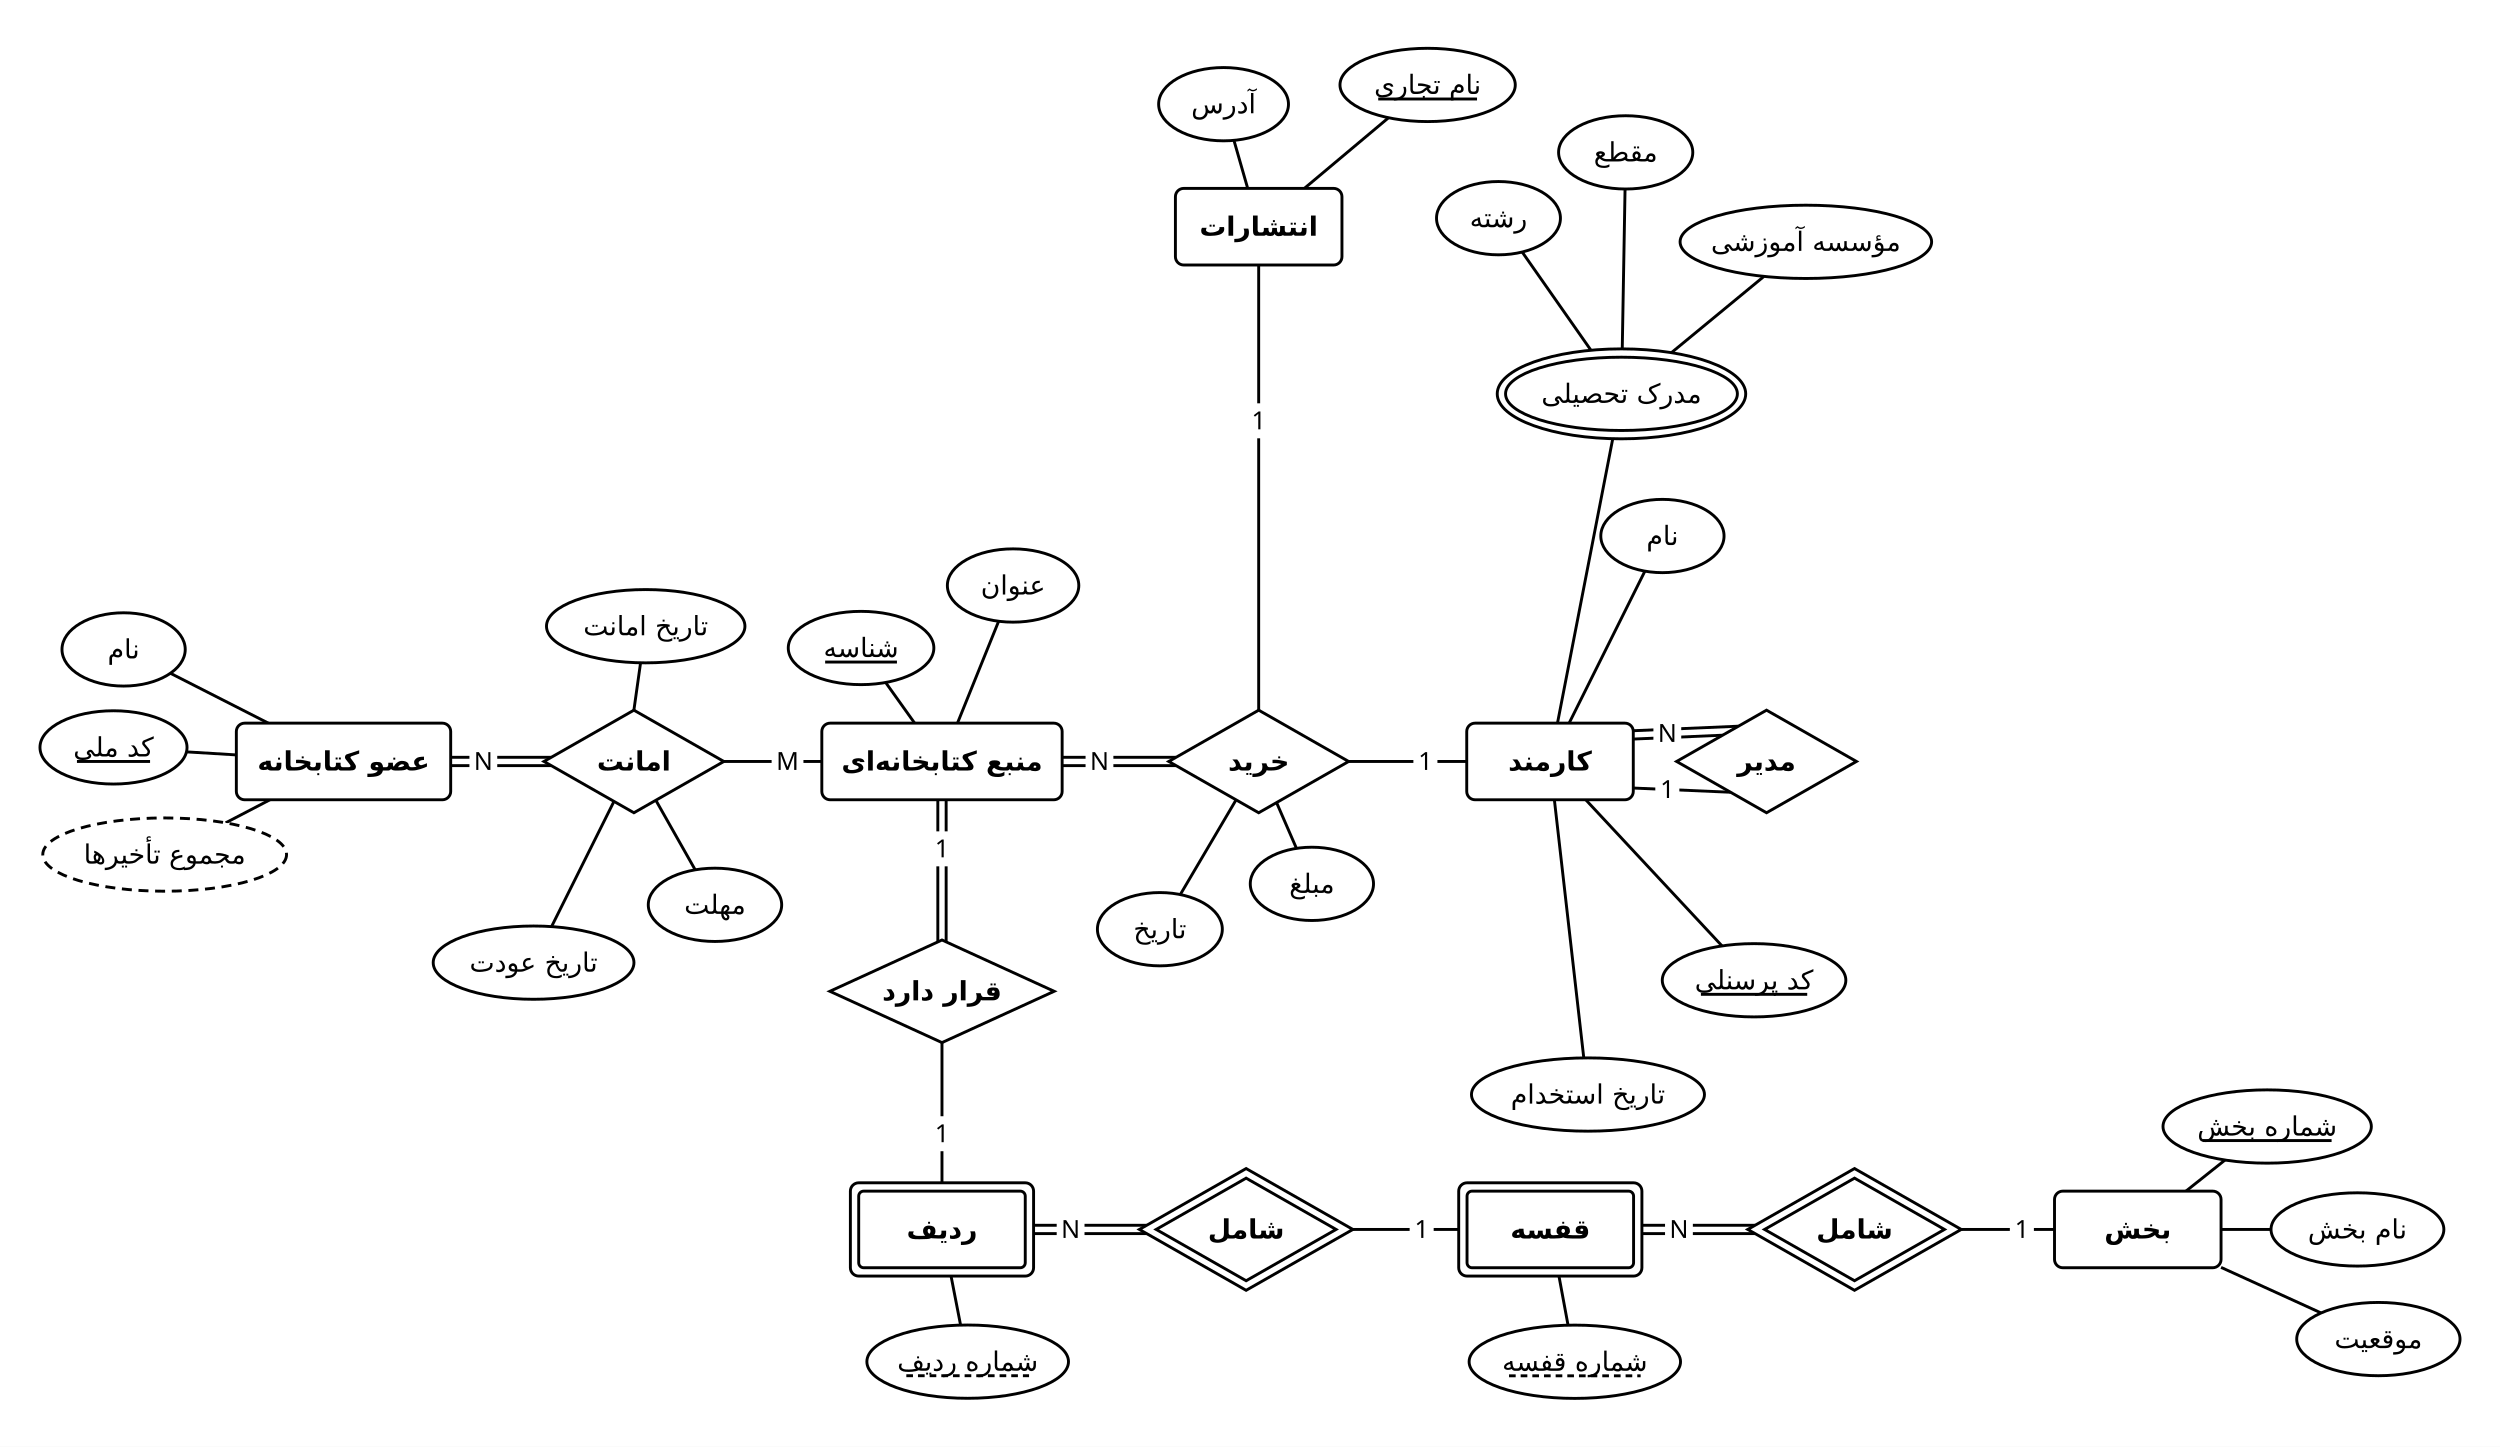
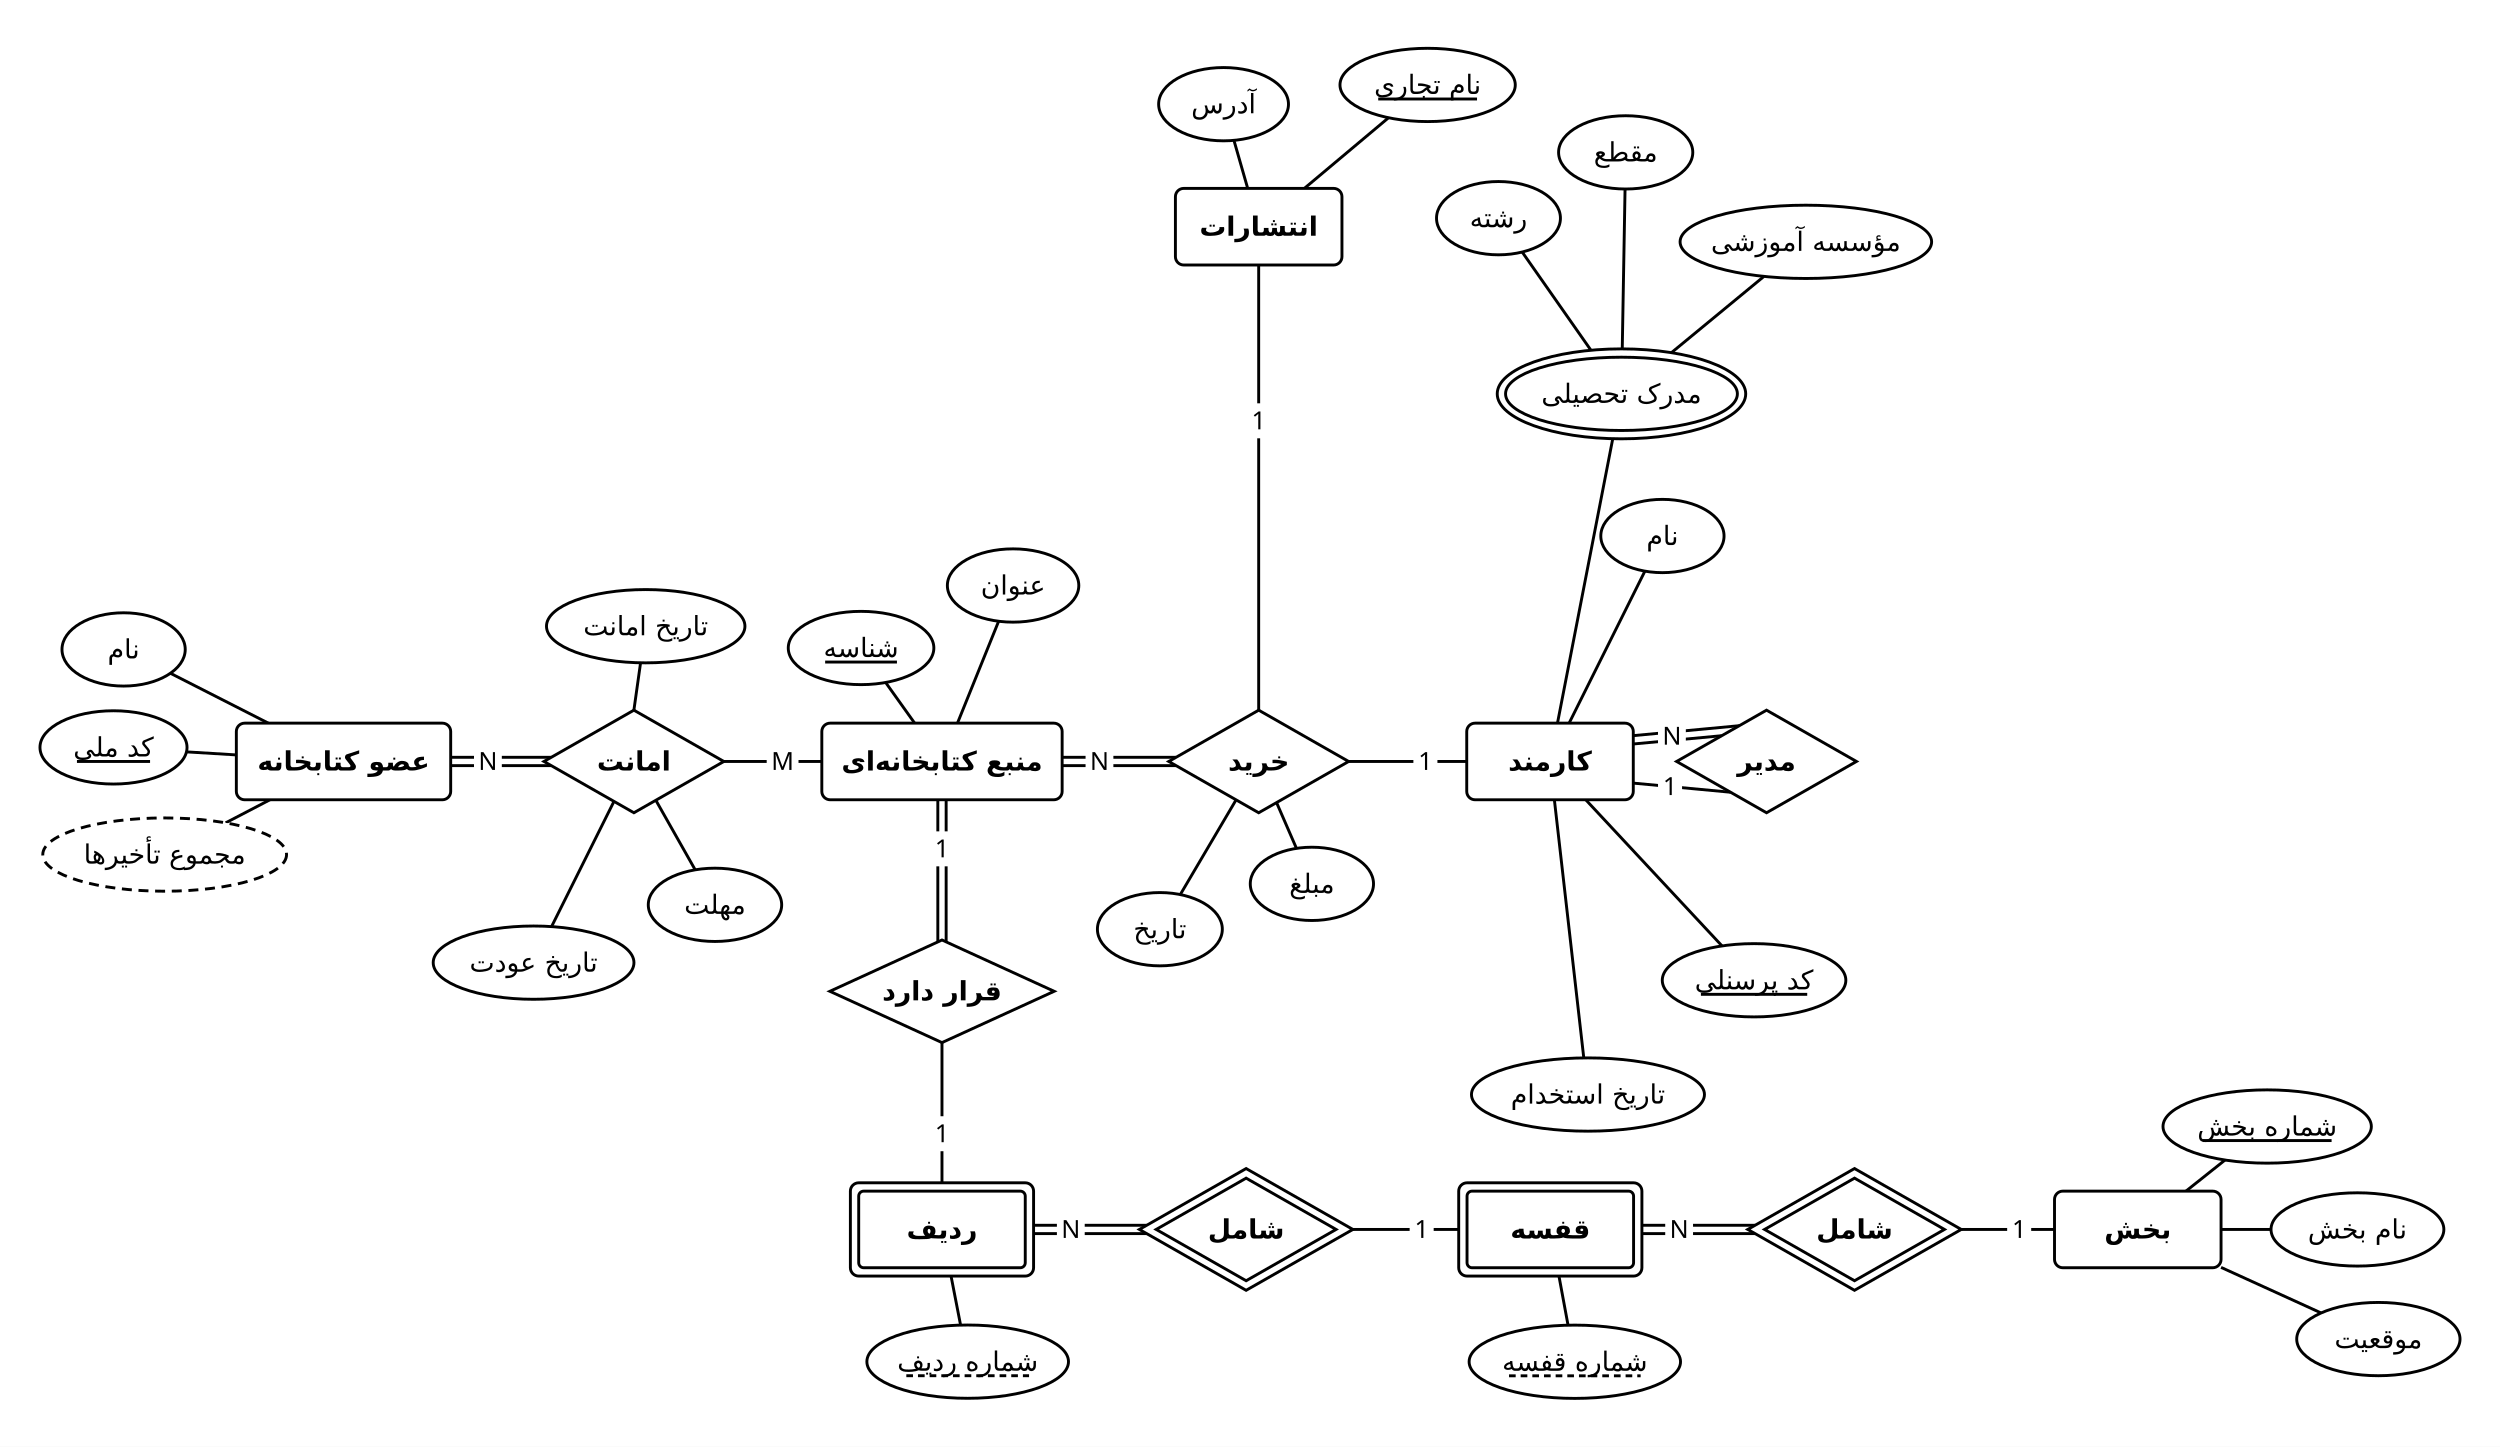
<svg xmlns="http://www.w3.org/2000/svg" viewBox="-24 -29 1501.09 868.65" width="1501.09" height="868.65">
  <style>
text { font-family: 'Vazirmatn', sans-serif; fill: #000000; }
.line { stroke: #000000; stroke-width: 1.75; fill: none; }
.shape { stroke: #000000; stroke-width: 1.75; fill: #ffffff; }
.outline { stroke: #000000; stroke-width: 1.75; fill: none; }
.dashed { stroke-dasharray: 6 4; }
.knockout { fill: #ffffff; stroke: none; }
</style>
  <rect x="-24" y="-29" width="1501.09" height="868.65" fill="#ffffff" />
  <g class="lines">
    <line class="line" x1="137.12" y1="405.21" x2="78.31" y2="375.25" />
    <line class="line" x1="117.91" y1="424.28" x2="87.97" y2="422.45" />
    <line class="line" x1="138.08" y1="451.21" x2="111.47" y2="465.07" />
    <line class="line" x1="550.89" y1="405.21" x2="575.62" y2="344.02" />
    <line class="line" x1="525.2" y1="405.21" x2="507.77" y2="380.79" />
    <line class="line" x1="928.13" y1="451.21" x2="1009.97" y2="538.98" />
    <line class="line" x1="918.15" y1="405.21" x2="963.66" y2="313.93" />
    <line class="line" x1="909.3" y1="451.21" x2="926.96" y2="606.21" />
    <line class="line" x1="911.16" y1="405.21" x2="944.36" y2="234.41" />
    <line class="line" x1="979.58" y1="182.76" x2="1035.14" y2="136.96" />
    <line class="line" x1="950.06" y1="180.48" x2="951.74" y2="84.49" />
    <line class="line" x1="931.26" y1="181.3" x2="889.97" y2="122.33" />
    <line class="line" x1="759.17" y1="84.12" x2="809.73" y2="41.69" />
    <line class="line" x1="725.17" y1="84.12" x2="716.9" y2="55.28" />
    <line class="line" x1="1288.52" y1="686.2" x2="1311.99" y2="667.52" />
    <line class="line" x1="1309.6" y1="709.2" x2="1339.6" y2="709.2" />
    <line class="line" x1="1309.6" y1="731.98" x2="1369.66" y2="759.35" />
    <line class="line" x1="912.05" y1="737.2" x2="917.51" y2="766.69" />
    <line class="line" x1="547.04" y1="737.2" x2="552.77" y2="766.65" />
    <line class="line" x1="369.78" y1="451.5" x2="393.42" y2="493.28" />
    <line class="line" x1="344.65" y1="452.19" x2="307.17" y2="527.37" />
    <line class="line" x1="356.61" y1="397.41" x2="360.62" y2="368.97" />
    <line class="line" x1="742.49" y1="452.89" x2="754.45" y2="480.41" />
    <line class="line" x1="718.18" y1="451.27" x2="684.68" y2="508.14" />
    <line class="line" x1="246.61" y1="425.71" x2="306.99" y2="425.71" />
    <line class="line" x1="246.61" y1="430.71" x2="306.99" y2="430.71" />
    <line class="line" x1="469.45" y1="428.21" x2="410.61" y2="428.21" />
    <line class="line" x1="613.75" y1="425.71" x2="682.14" y2="425.71" />
    <line class="line" x1="613.75" y1="430.71" x2="682.14" y2="430.71" />
    <line class="line" x1="856.68" y1="428.21" x2="785.76" y2="428.21" />
    <line class="line" x1="731.76" y1="130.12" x2="731.76" y2="397.41" />
-     <line class="line" x1="956.68" y1="409.75" x2="1019.83" y2="407.03" />
-     <line class="line" x1="956.68" y1="414.76" x2="1010.34" y2="412.44" />
-     <line class="line" x1="956.68" y1="444.17" x2="1015.08" y2="446.69" />
+     <line class="line" x1="956.68" y1="412.7" x2="1020.35" y2="406.73" />
+     <line class="line" x1="956.68" y1="417.72" x2="1009.82" y2="412.74" />
+     <line class="line" x1="956.68" y1="441.21" x2="1015.08" y2="446.69" />
    <line class="line" x1="544.1" y1="451.21" x2="544.1" y2="536.55" />
    <line class="line" x1="539.1" y1="451.21" x2="539.1" y2="536.55" />
    <line class="line" x1="541.6" y1="681.2" x2="541.6" y2="597.01" />
    <line class="line" x1="1209.6" y1="709.2" x2="1153.6" y2="709.2" />
    <line class="line" x1="961.86" y1="706.7" x2="1029.8" y2="706.7" />
    <line class="line" x1="961.86" y1="711.7" x2="1029.8" y2="711.7" />
    <line class="line" x1="851.86" y1="709.2" x2="788.3" y2="709.2" />
    <line class="line" x1="596.6" y1="706.7" x2="664.5" y2="706.7" />
    <line class="line" x1="596.6" y1="711.7" x2="664.5" y2="711.7" />
  </g>
  <g class="shapes">
    <g class="entity" data-id="entity:عضو کتابخانه">
      <rect class="shape" x="117.91" y="405.21" width="128.7" height="46" rx="5" />
      <text x="182.26" y="433.65" font-size="16" font-weight="bold" text-anchor="middle" direction="rtl">عضو کتابخانه</text>
    </g>
    <g class="attribute" data-id="attr:entity:عضو کتابخانه/نام">
      <ellipse class="shape" cx="50.22" cy="360.94" rx="37" ry="22" />
      <text x="50.22" y="366.38" font-size="16" text-anchor="middle" direction="rtl">نام</text>
    </g>
    <g class="attribute" data-id="attr:entity:عضو کتابخانه/کد ملی">
      <ellipse class="shape" cx="44.15" cy="419.77" rx="44.15" ry="22" />
      <text x="44.15" y="425.21" font-size="16" text-anchor="middle" direction="rtl">کد ملی</text>
      <line class="line" x1="22.2" y1="428.21" x2="66.1" y2="428.21" stroke-width="1" />
    </g>
    <g class="attribute" data-id="attr:entity:عضو کتابخانه/مجموع تأخیرها">
      <ellipse class="shape dashed" cx="74.87" cy="484.12" rx="73.19" ry="22" />
      <text x="74.87" y="489.56" font-size="16" text-anchor="middle" direction="rtl">مجموع تأخیرها</text>
    </g>
    <g class="entity" data-id="entity:منبع کتابخانه‌ای">
      <rect class="shape" x="469.45" y="405.21" width="144.3" height="46" rx="5" />
      <text x="541.6" y="433.65" font-size="16" font-weight="bold" text-anchor="middle" direction="rtl">منبع کتابخانه‌ای</text>
    </g>
    <g class="attribute" data-id="attr:entity:منبع کتابخانه‌ای/عنوان">
      <ellipse class="shape" cx="584.29" cy="322.56" rx="39.46" ry="22" />
      <text x="584.29" y="328" font-size="16" text-anchor="middle" direction="rtl">عنوان</text>
    </g>
    <g class="attribute" data-id="attr:entity:منبع کتابخانه‌ای/شناسه">
      <ellipse class="shape" cx="493.01" cy="360.08" rx="43.71" ry="22" />
      <text x="493.01" y="365.52" font-size="16" text-anchor="middle" direction="rtl">شناسه</text>
      <line class="line" x1="471.45" y1="368.52" x2="514.56" y2="368.52" stroke-width="1" />
    </g>
    <g class="entity" data-id="entity:کارمند">
      <rect class="shape" x="856.68" y="405.21" width="100" height="46" rx="5" />
      <text x="906.68" y="433.65" font-size="16" font-weight="bold" text-anchor="middle" direction="rtl">کارمند</text>
    </g>
    <g class="attribute" data-id="attr:entity:کارمند/کد پرسنلی">
      <ellipse class="shape" cx="1029.2" cy="559.59" rx="55.11" ry="22" />
      <text x="1029.2" y="565.03" font-size="16" text-anchor="middle" direction="rtl">کد پرسنلی</text>
      <line class="line" x1="997.28" y1="568.03" x2="1061.12" y2="568.03" stroke-width="1" />
    </g>
    <g class="attribute" data-id="attr:entity:کارمند/نام">
      <ellipse class="shape" cx="974.18" cy="292.84" rx="37" ry="22" />
      <text x="974.18" y="298.28" font-size="16" text-anchor="middle" direction="rtl">نام</text>
    </g>
    <g class="attribute" data-id="attr:entity:کارمند/تاریخ استخدام">
      <ellipse class="shape" cx="929.47" cy="628.2" rx="69.95" ry="22" />
      <text x="929.47" y="633.64" font-size="16" text-anchor="middle" direction="rtl">تاریخ استخدام</text>
    </g>
    <g class="attribute" data-id="attr:entity:کارمند/مدرک تحصیلی">
      <ellipse class="shape" cx="949.59" cy="207.48" rx="74.6" ry="27" />
      <ellipse class="outline" cx="949.59" cy="207.48" rx="69.6" ry="22" />
      <text x="949.59" y="212.92" font-size="16" text-anchor="middle" direction="rtl">مدرک تحصیلی</text>
    </g>
    <g class="attribute" data-id="attr:attr:entity:کارمند/مدرک تحصیلی/مؤسسه آموزشی">
      <ellipse class="shape" cx="1060.3" cy="116.21" rx="75.52" ry="22" />
      <text x="1060.3" y="121.65" font-size="16" text-anchor="middle" direction="rtl">مؤسسه آموزشی</text>
    </g>
    <g class="attribute" data-id="attr:attr:entity:کارمند/مدرک تحصیلی/مقطع">
      <ellipse class="shape" cx="952.12" cy="62.49" rx="40.29" ry="22" />
      <text x="952.12" y="67.93" font-size="16" text-anchor="middle" direction="rtl">مقطع</text>
    </g>
    <g class="attribute" data-id="attr:attr:entity:کارمند/مدرک تحصیلی/رشته">
      <ellipse class="shape" cx="875.74" cy="102" rx="37.2" ry="22" />
      <text x="875.74" y="107.44" font-size="16" text-anchor="middle" direction="rtl">رشته</text>
    </g>
    <g class="entity" data-id="entity:انتشارات">
      <rect class="shape" x="681.76" y="84.12" width="100" height="46" rx="5" />
      <text x="731.76" y="112.56" font-size="16" font-weight="bold" text-anchor="middle" direction="rtl">انتشارات</text>
    </g>
    <g class="attribute" data-id="attr:entity:انتشارات/نام تجاری">
      <ellipse class="shape" cx="833.2" cy="22" rx="52.63" ry="22" />
      <text x="833.2" y="27.44" font-size="16" text-anchor="middle" direction="rtl">نام تجاری</text>
      <line class="line" x1="803.53" y1="30.44" x2="862.86" y2="30.44" stroke-width="1" />
    </g>
    <g class="attribute" data-id="attr:entity:انتشارات/آدرس">
      <ellipse class="shape" cx="710.67" cy="33.56" rx="38.98" ry="22" />
      <text x="710.67" y="39" font-size="16" text-anchor="middle" direction="rtl">آدرس</text>
    </g>
    <g class="entity" data-id="entity:بخش">
      <rect class="shape" x="1209.6" y="686.2" width="100" height="46" rx="5" />
      <text x="1259.6" y="714.64" font-size="16" font-weight="bold" text-anchor="middle" direction="rtl">بخش</text>
    </g>
    <g class="attribute" data-id="attr:entity:بخش/شماره بخش">
      <ellipse class="shape" cx="1337.29" cy="647.4" rx="62.55" ry="22" />
      <text x="1337.29" y="652.84" font-size="16" text-anchor="middle" direction="rtl">شماره بخش</text>
      <line class="line" x1="1298.61" y1="655.84" x2="1375.97" y2="655.84" stroke-width="1" />
    </g>
    <g class="attribute" data-id="attr:entity:بخش/نام بخش">
      <ellipse class="shape" cx="1391.49" cy="709.2" rx="51.89" ry="22" />
      <text x="1391.49" y="714.64" font-size="16" text-anchor="middle" direction="rtl">نام بخش</text>
    </g>
    <g class="attribute" data-id="attr:entity:بخش/موقعیت">
      <ellipse class="shape" cx="1404.06" cy="775.03" rx="49.03" ry="22" />
      <text x="1404.06" y="780.47" font-size="16" text-anchor="middle" direction="rtl">موقعیت</text>
    </g>
    <g class="entity" data-id="entity:قفسه">
      <rect class="shape" x="851.86" y="681.2" width="110" height="56" rx="5" />
      <rect class="outline" x="856.86" y="686.2" width="100" height="46" rx="3" />
      <text x="906.86" y="714.64" font-size="16" font-weight="bold" text-anchor="middle" direction="rtl">قفسه</text>
    </g>
    <g class="attribute" data-id="attr:entity:قفسه/شماره قفسه">
      <ellipse class="shape" cx="921.58" cy="788.65" rx="63.47" ry="22" />
      <text x="921.58" y="794.09" font-size="16" text-anchor="middle" direction="rtl">شماره قفسه</text>
      <line class="line" x1="882.07" y1="797.09" x2="961.1" y2="797.09" stroke-width="1" stroke-dasharray="4 3" />
    </g>
    <g class="entity" data-id="entity:ردیف">
      <rect class="shape" x="486.6" y="681.2" width="110" height="56" rx="5" />
      <rect class="outline" x="491.6" y="686.2" width="100" height="46" rx="3" />
      <text x="541.6" y="714.64" font-size="16" font-weight="bold" text-anchor="middle" direction="rtl">ردیف</text>
    </g>
    <g class="attribute" data-id="attr:entity:ردیف/شماره ردیف">
      <ellipse class="shape" cx="557.03" cy="788.59" rx="60.53" ry="22" />
      <text x="557.03" y="794.03" font-size="16" text-anchor="middle" direction="rtl">شماره ردیف</text>
      <line class="line" x1="520.19" y1="797.03" x2="593.88" y2="797.03" stroke-width="1" stroke-dasharray="4 3" />
    </g>
    <g class="relationship" data-id="rel:امانت(عضو کتابخانه,منبع کتابخانه‌ای)">
      <polygon class="shape" points="356.61,397.41 410.61,428.21 356.61,459.01 302.61,428.21" />
      <text x="356.61" y="433.65" font-size="16" font-weight="bold" text-anchor="middle" direction="rtl">امانت</text>
    </g>
    <g class="attribute" data-id="attr:rel:امانت(عضو کتابخانه,منبع کتابخانه‌ای)/مهلت">
      <ellipse class="shape" cx="405.3" cy="514.29" rx="40.05" ry="22" />
      <text x="405.3" y="519.73" font-size="16" text-anchor="middle" direction="rtl">مهلت</text>
    </g>
    <g class="attribute" data-id="attr:rel:امانت(عضو کتابخانه,منبع کتابخانه‌ای)/تاریخ عودت">
      <ellipse class="shape" cx="296.38" cy="549.01" rx="60.27" ry="22" />
      <text x="296.38" y="554.45" font-size="16" text-anchor="middle" direction="rtl">تاریخ عودت</text>
    </g>
    <g class="attribute" data-id="attr:rel:امانت(عضو کتابخانه,منبع کتابخانه‌ای)/تاریخ امانت">
      <ellipse class="shape" cx="363.71" cy="347" rx="59.58" ry="22" />
      <text x="363.71" y="352.44" font-size="16" text-anchor="middle" direction="rtl">تاریخ امانت</text>
    </g>
    <g class="relationship" data-id="rel:خرید(منبع کتابخانه‌ای,کارمند,انتشارات)">
      <polygon class="shape" points="731.76,397.41 785.76,428.21 731.76,459.01 677.76,428.21" />
      <text x="731.76" y="433.65" font-size="16" font-weight="bold" text-anchor="middle" direction="rtl">خرید</text>
    </g>
    <g class="attribute" data-id="attr:rel:خرید(منبع کتابخانه‌ای,کارمند,انتشارات)/مبلغ">
      <ellipse class="shape" cx="763.71" cy="501.7" rx="37" ry="22" />
      <text x="763.71" y="507.14" font-size="16" text-anchor="middle" direction="rtl">مبلغ</text>
    </g>
    <g class="attribute" data-id="attr:rel:خرید(منبع کتابخانه‌ای,کارمند,انتشارات)/تاریخ">
      <ellipse class="shape" cx="672.43" cy="528.93" rx="37.5" ry="22" />
      <text x="672.43" y="534.37" font-size="16" text-anchor="middle" direction="rtl">تاریخ</text>
    </g>
    <g class="relationship" data-id="rel:مدیر(کارمند,کارمند)">
      <polygon class="shape" points="1036.68,397.41 1090.68,428.21 1036.68,459.01 982.68,428.21" />
      <text x="1036.68" y="433.65" font-size="16" font-weight="bold" text-anchor="middle" direction="rtl">مدیر</text>
    </g>
    <g class="relationship" data-id="rel:قرار دارد(منبع کتابخانه‌ای,ردیف)">
      <polygon class="shape" points="541.6,535.41 608.94,566.21 541.6,597.01 474.27,566.21" />
      <text x="541.6" y="571.65" font-size="16" font-weight="bold" text-anchor="middle" direction="rtl">قرار دارد</text>
    </g>
    <g class="relationship" data-id="rel:شامل(بخش,قفسه)">
      <polygon class="shape" points="1089.51,672.64 1153.6,709.2 1089.51,745.75 1025.42,709.2" />
      <polygon class="outline" points="1089.51,678.4 1143.51,709.2 1089.51,740 1035.51,709.2" />
      <text x="1089.51" y="714.64" font-size="16" font-weight="bold" text-anchor="middle" direction="rtl">شامل</text>
    </g>
    <g class="relationship" data-id="rel:شامل(قفسه,ردیف)">
      <polygon class="shape" points="724.21,672.64 788.3,709.2 724.21,745.75 660.12,709.2" />
      <polygon class="outline" points="724.21,678.4 778.21,709.2 724.21,740 670.21,709.2" />
      <text x="724.21" y="714.64" font-size="16" font-weight="bold" text-anchor="middle" direction="rtl">شامل</text>
    </g>
  </g>
  <g class="labels">
-     <rect class="knockout" x="257.86" y="417.71" width="16.7" height="21" />
-     <text x="266.21" y="433.31" font-size="15" text-anchor="middle">N</text>
-     <rect class="knockout" x="439.31" y="417.71" width="19.1" height="21" />
-     <text x="448.85" y="433.31" font-size="15" text-anchor="middle">M</text>
+     <rect class="knockout" x="260.61" y="417.71" width="16.7" height="21" />
+     <text x="268.96" y="433.31" font-size="15" text-anchor="middle">N</text>
+     <rect class="knockout" x="436.35" y="417.71" width="19.1" height="21" />
+     <text x="445.9" y="433.31" font-size="15" text-anchor="middle">M</text>
    <rect class="knockout" x="627.81" y="417.71" width="16.7" height="21" />
    <text x="636.16" y="433.31" font-size="15" text-anchor="middle">N</text>
    <rect class="knockout" x="824.65" y="417.71" width="14.43" height="21" />
    <text x="831.86" y="433.31" font-size="15" text-anchor="middle">1</text>
    <rect class="knockout" x="724.55" y="213.17" width="14.43" height="21" />
    <text x="731.76" y="228.77" font-size="15" text-anchor="middle">1</text>
-     <rect class="knockout" x="968.77" y="400.87" width="16.7" height="21" />
-     <text x="977.12" y="416.47" font-size="15" text-anchor="middle">N</text>
-     <rect class="knockout" x="969.91" y="434.56" width="14.43" height="21" />
-     <text x="977.12" y="450.16" font-size="15" text-anchor="middle">1</text>
+     <rect class="knockout" x="971.53" y="402.54" width="16.7" height="21" />
+     <text x="979.88" y="418.14" font-size="15" text-anchor="middle">N</text>
+     <rect class="knockout" x="971.54" y="432.78" width="14.43" height="21" />
+     <text x="978.75" y="448.38" font-size="15" text-anchor="middle">1</text>
    <rect class="knockout" x="534.39" y="470.18" width="14.43" height="21" />
    <text x="541.6" y="485.78" font-size="15" text-anchor="middle">1</text>
    <rect class="knockout" x="534.39" y="641.23" width="14.43" height="21" />
    <text x="541.6" y="656.83" font-size="15" text-anchor="middle">1</text>
-     <rect class="knockout" x="1182.79" y="698.7" width="14.43" height="21" />
-     <text x="1190" y="714.3" font-size="15" text-anchor="middle">1</text>
-     <rect class="knockout" x="975.75" y="698.7" width="16.7" height="21" />
-     <text x="984.1" y="714.3" font-size="15" text-anchor="middle">N</text>
+     <rect class="knockout" x="1181.17" y="698.7" width="14.43" height="21" />
+     <text x="1188.39" y="714.3" font-size="15" text-anchor="middle">1</text>
+     <rect class="knockout" x="975.86" y="698.7" width="16.7" height="21" />
+     <text x="984.21" y="714.3" font-size="15" text-anchor="middle">N</text>
    <rect class="knockout" x="822.4" y="698.7" width="14.43" height="21" />
    <text x="829.61" y="714.3" font-size="15" text-anchor="middle">1</text>
-     <rect class="knockout" x="610.48" y="698.7" width="16.7" height="21" />
-     <text x="618.83" y="714.3" font-size="15" text-anchor="middle">N</text>
+     <rect class="knockout" x="610.6" y="698.7" width="16.7" height="21" />
+     <text x="618.95" y="714.3" font-size="15" text-anchor="middle">N</text>
  </g>
</svg>
